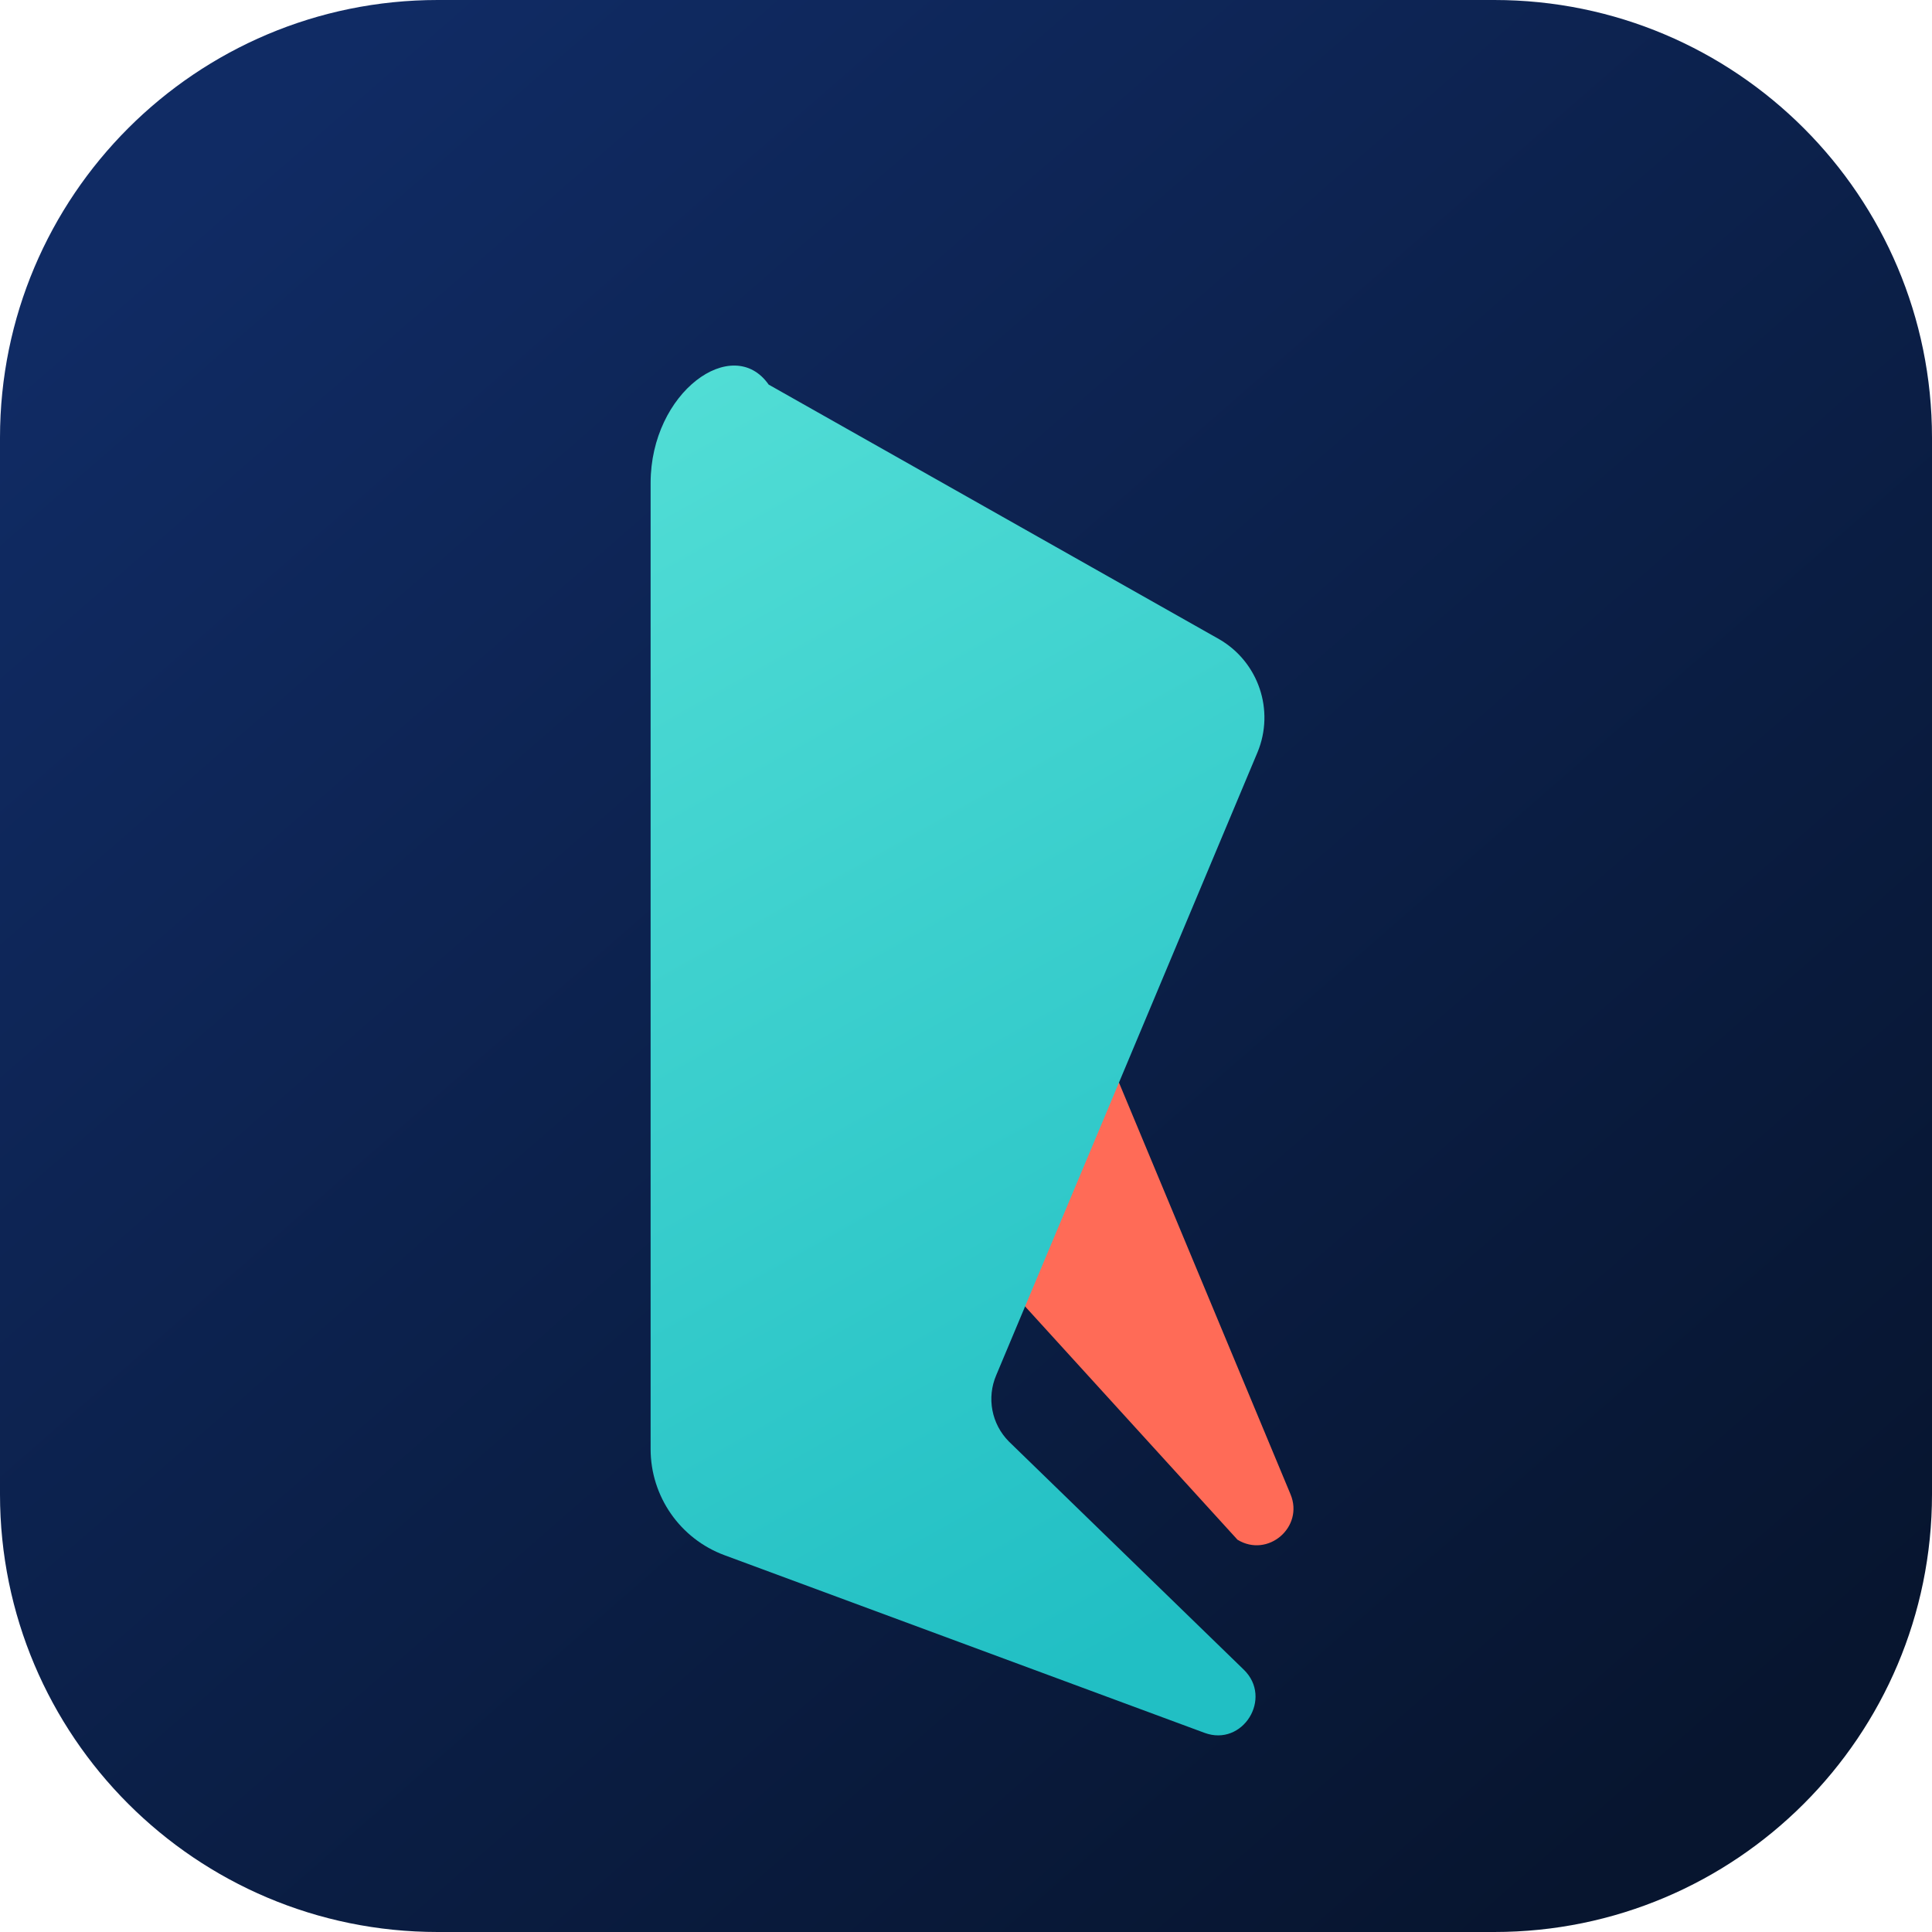
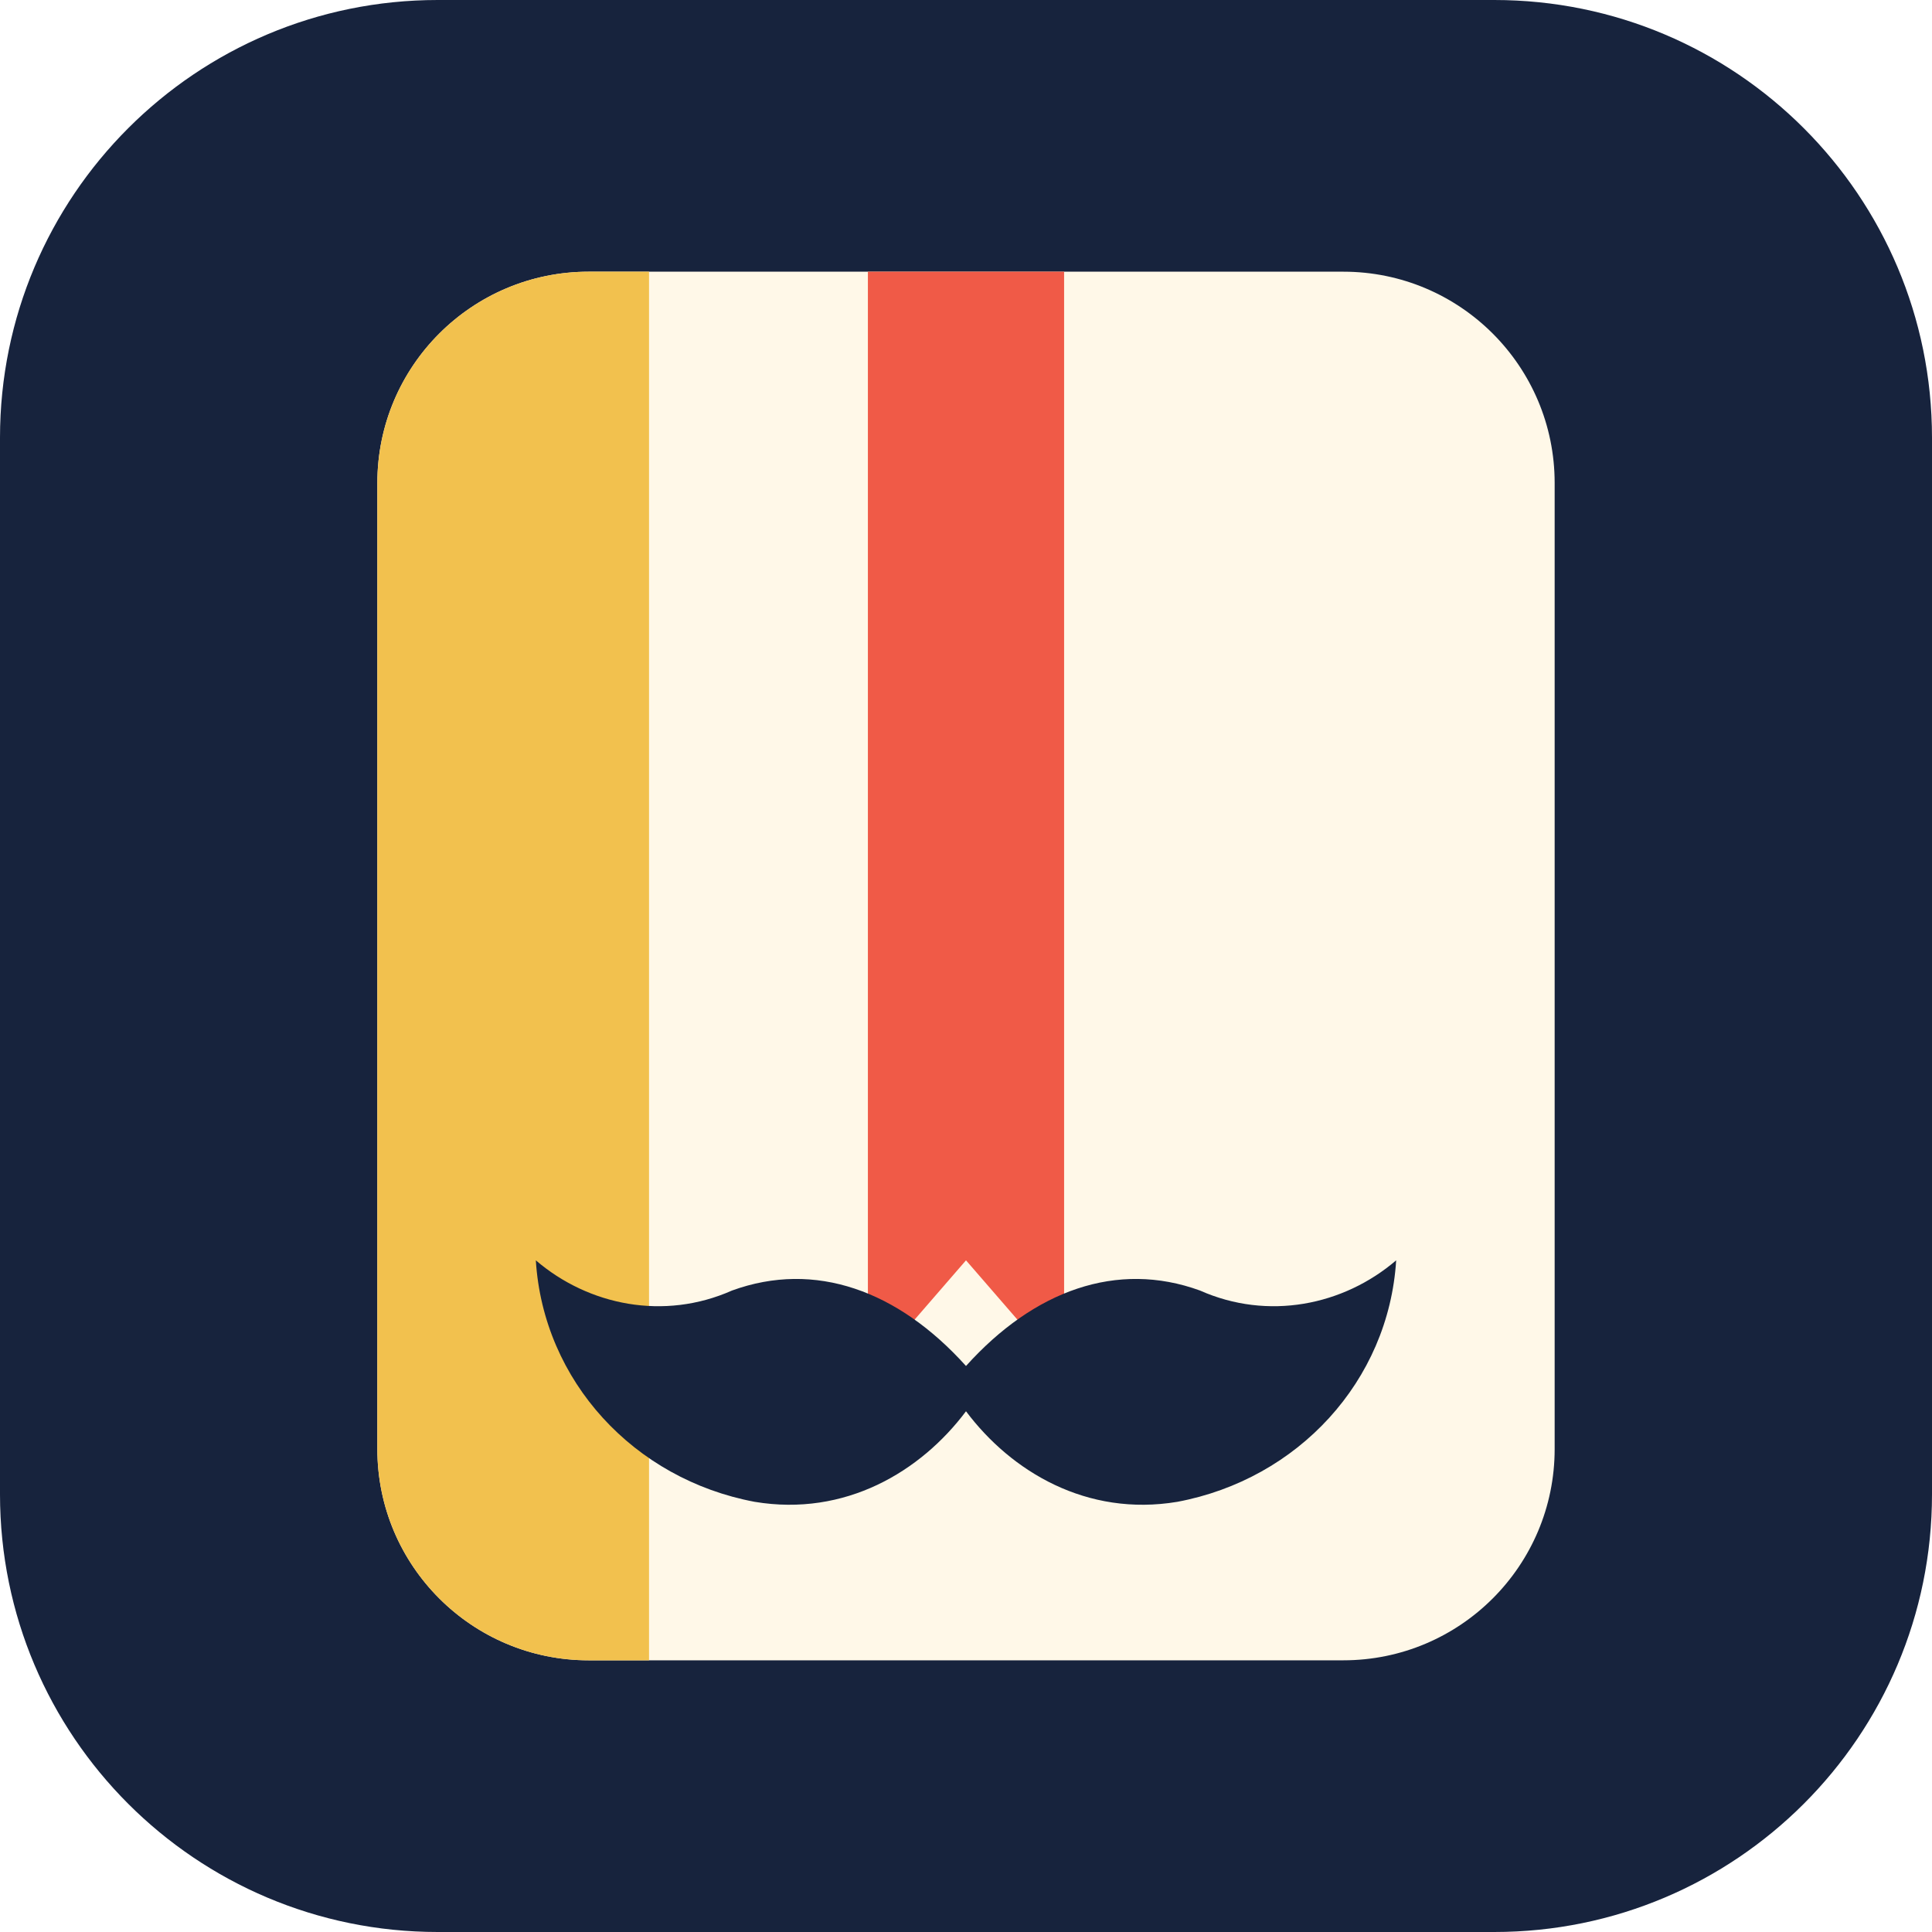
<svg xmlns="http://www.w3.org/2000/svg" viewBox="0 0 256 256" width="256" height="256" role="img" aria-labelledby="title description">
-   <defs>
-     <linearGradient id="surface" x1="32" y1="18" x2="224" y2="238" gradientUnits="userSpaceOnUse">
-       <stop stop-color="#102B64" />
-       <stop offset="1" stop-color="#07152F" />
-     </linearGradient>
-     <linearGradient id="shard" x1="88" y1="52" x2="174" y2="205" gradientUnits="userSpaceOnUse">
-       <stop stop-color="#51DDD5" />
-       <stop offset="1" stop-color="#21BFC4" />
-     </linearGradient>
-   </defs>
-   <rect width="256" height="256" rx="58" fill="url(#surface)" />
-   <path d="M141 126 171 198c1.813 4.351-3.002 8.478-7.026 6.022l-32.776-36.001a12 12 0 0 1-2.013-12.958Z" fill="#FF6B57" />
-   <path d="M101.852 50.961 161.55 84.7a12 12 0 0 1 5.079 14.977l-34.618 82.53a8 8 0 0 0 1.675 8.805l31.124 30.23c3.885 3.773-.135 10.245-5.198 8.371l-63.607-23.539A15 15 0 0 1 86.21 192V64c0-12.055 10.896-19.823 15.642-13.039Z" fill="url(#shard)" />
+   <rect width="256" height="256" rx="58" fill="#17233D" />
+   <rect x="50" y="36" width="156" height="184" rx="28" fill="#FFF8E8" />
+   <path d="M50 64c0-15.464 12.536-28 28-28h8v184h-8c-15.464 0-28-12.536-28-28Z" fill="#F2C14E" />
+   <path d="M115 36h26v146l-13-15-13 15Z" fill="#F05A47" />
+   <path d="M128 181c9-10 20-14 31-10 9 4 19 2 26-4-1 16-13 29-29 32-12 2-22-4-28-12-6 8-16 14-28 12-16-3-28-16-29-32 7 6 17 8 26 4 11-4 22 0 31 10Z" fill="#17233D" />
</svg>
